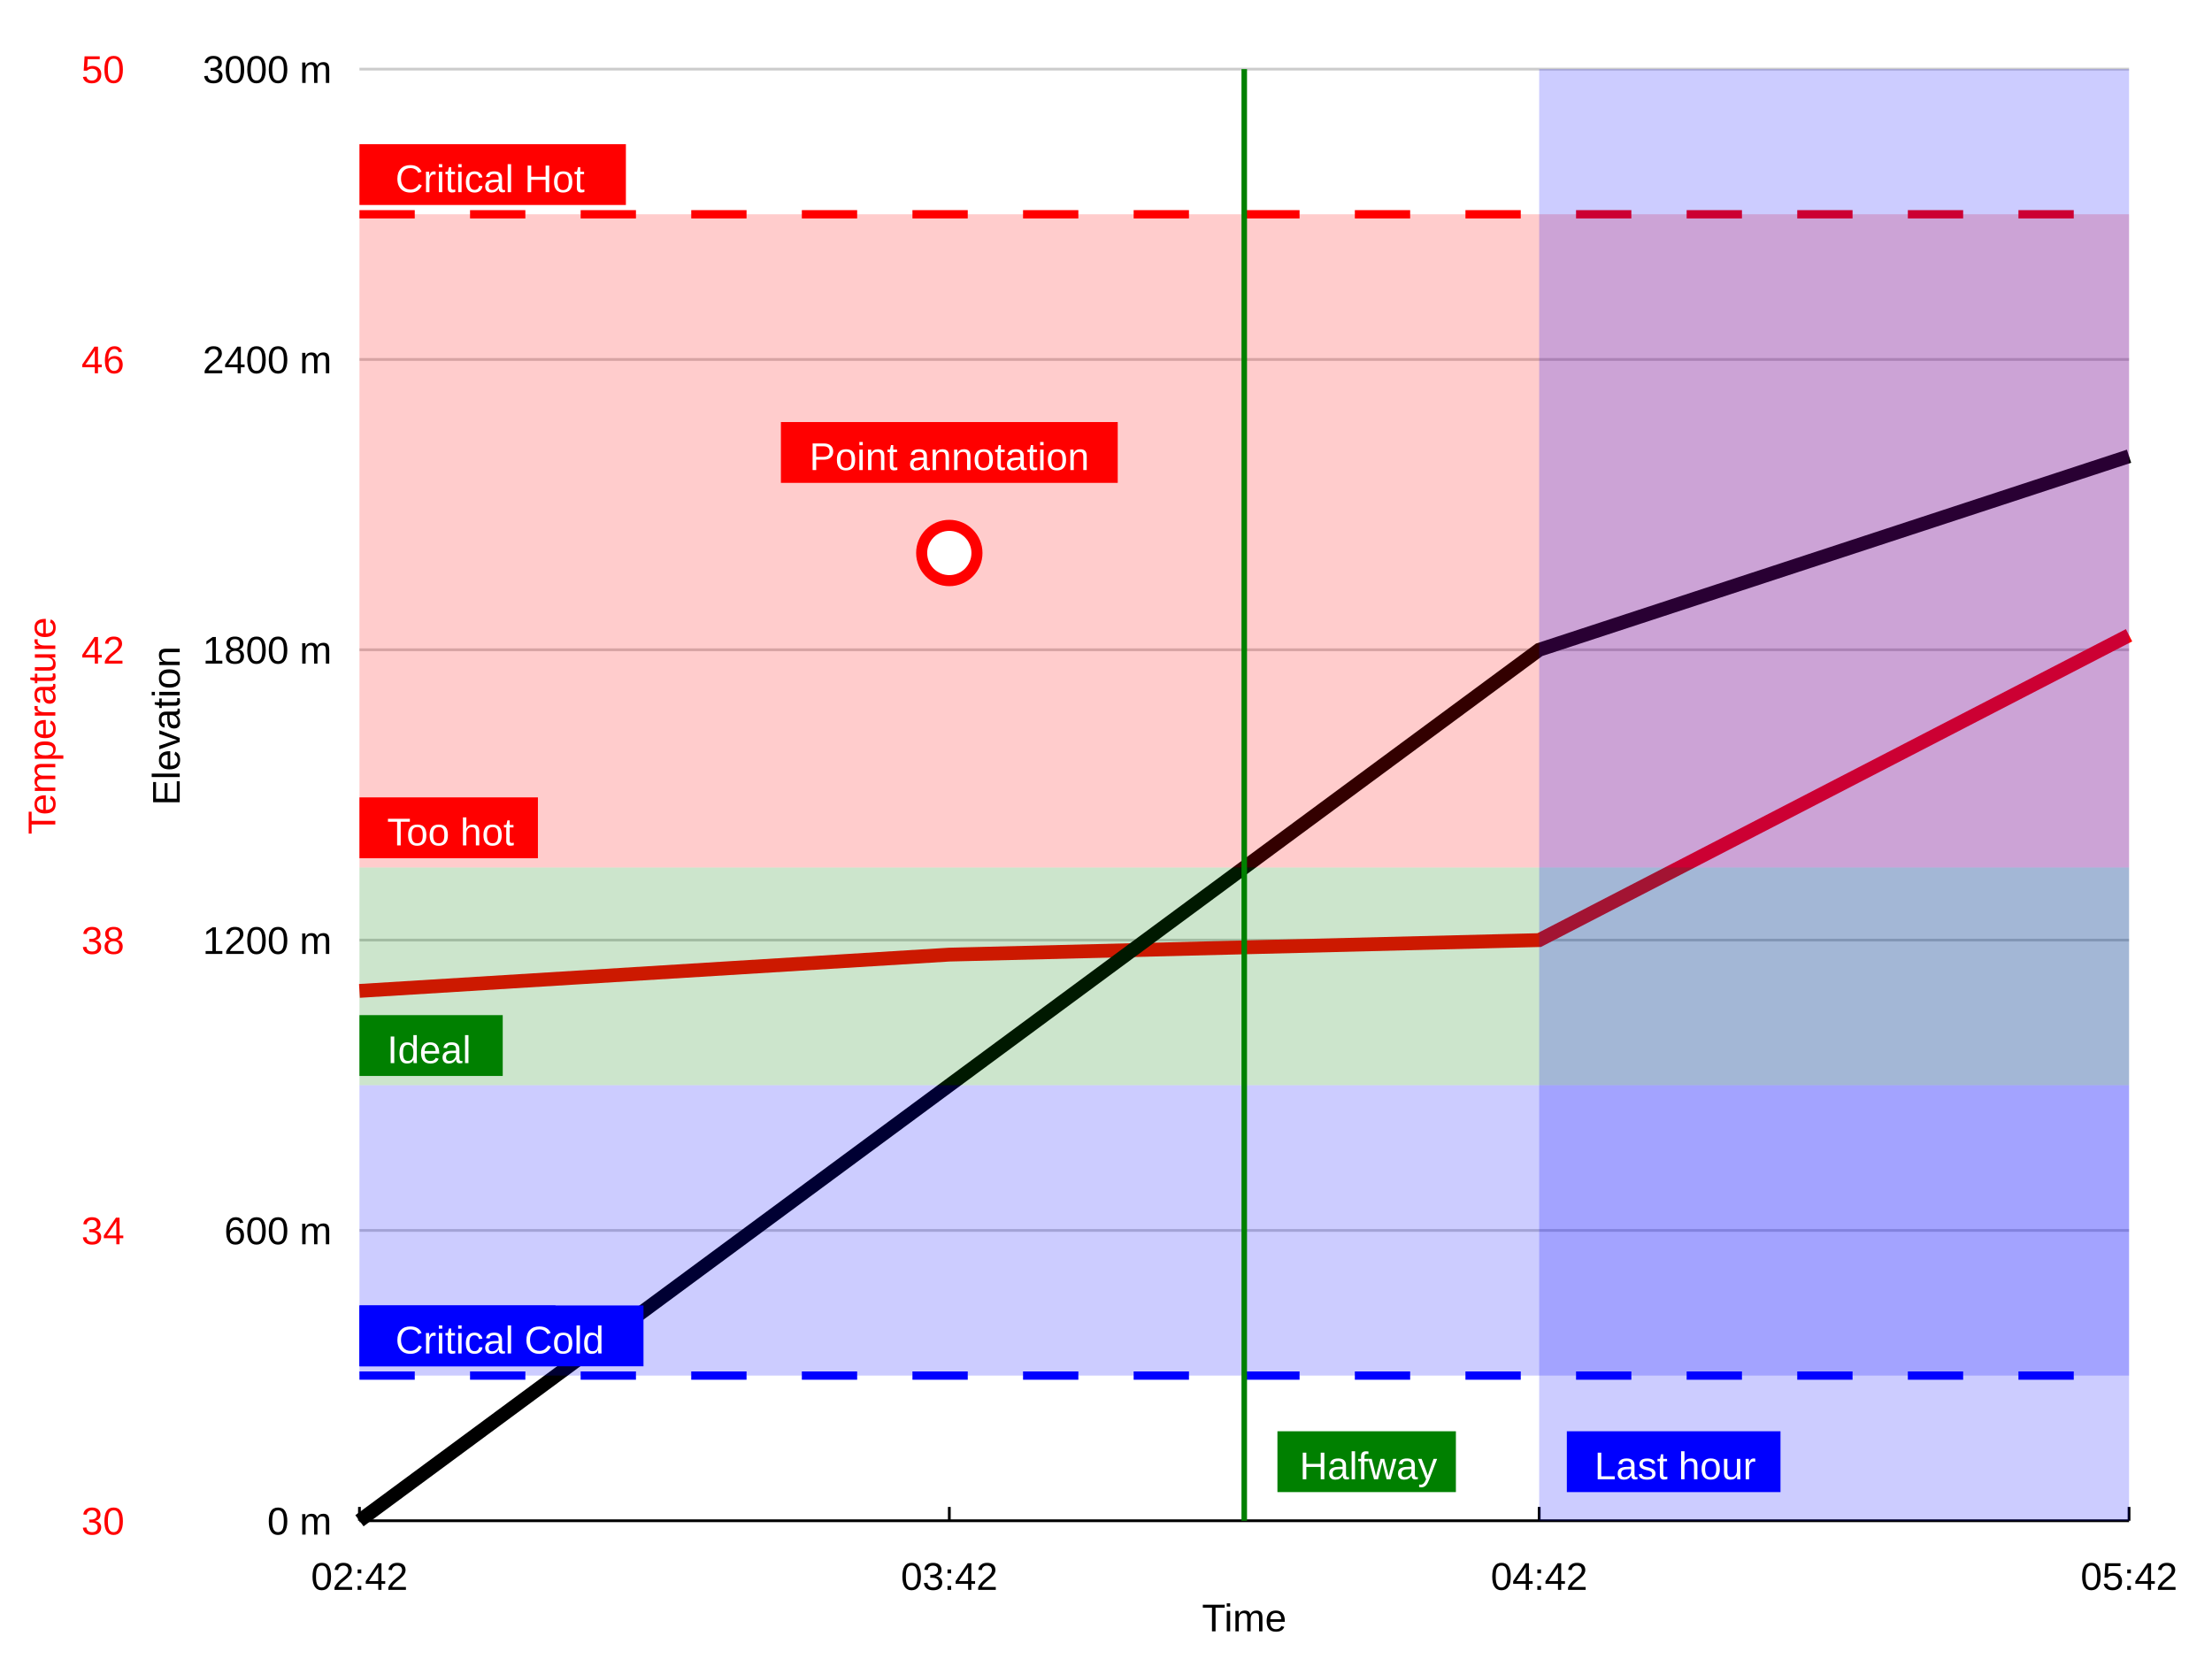
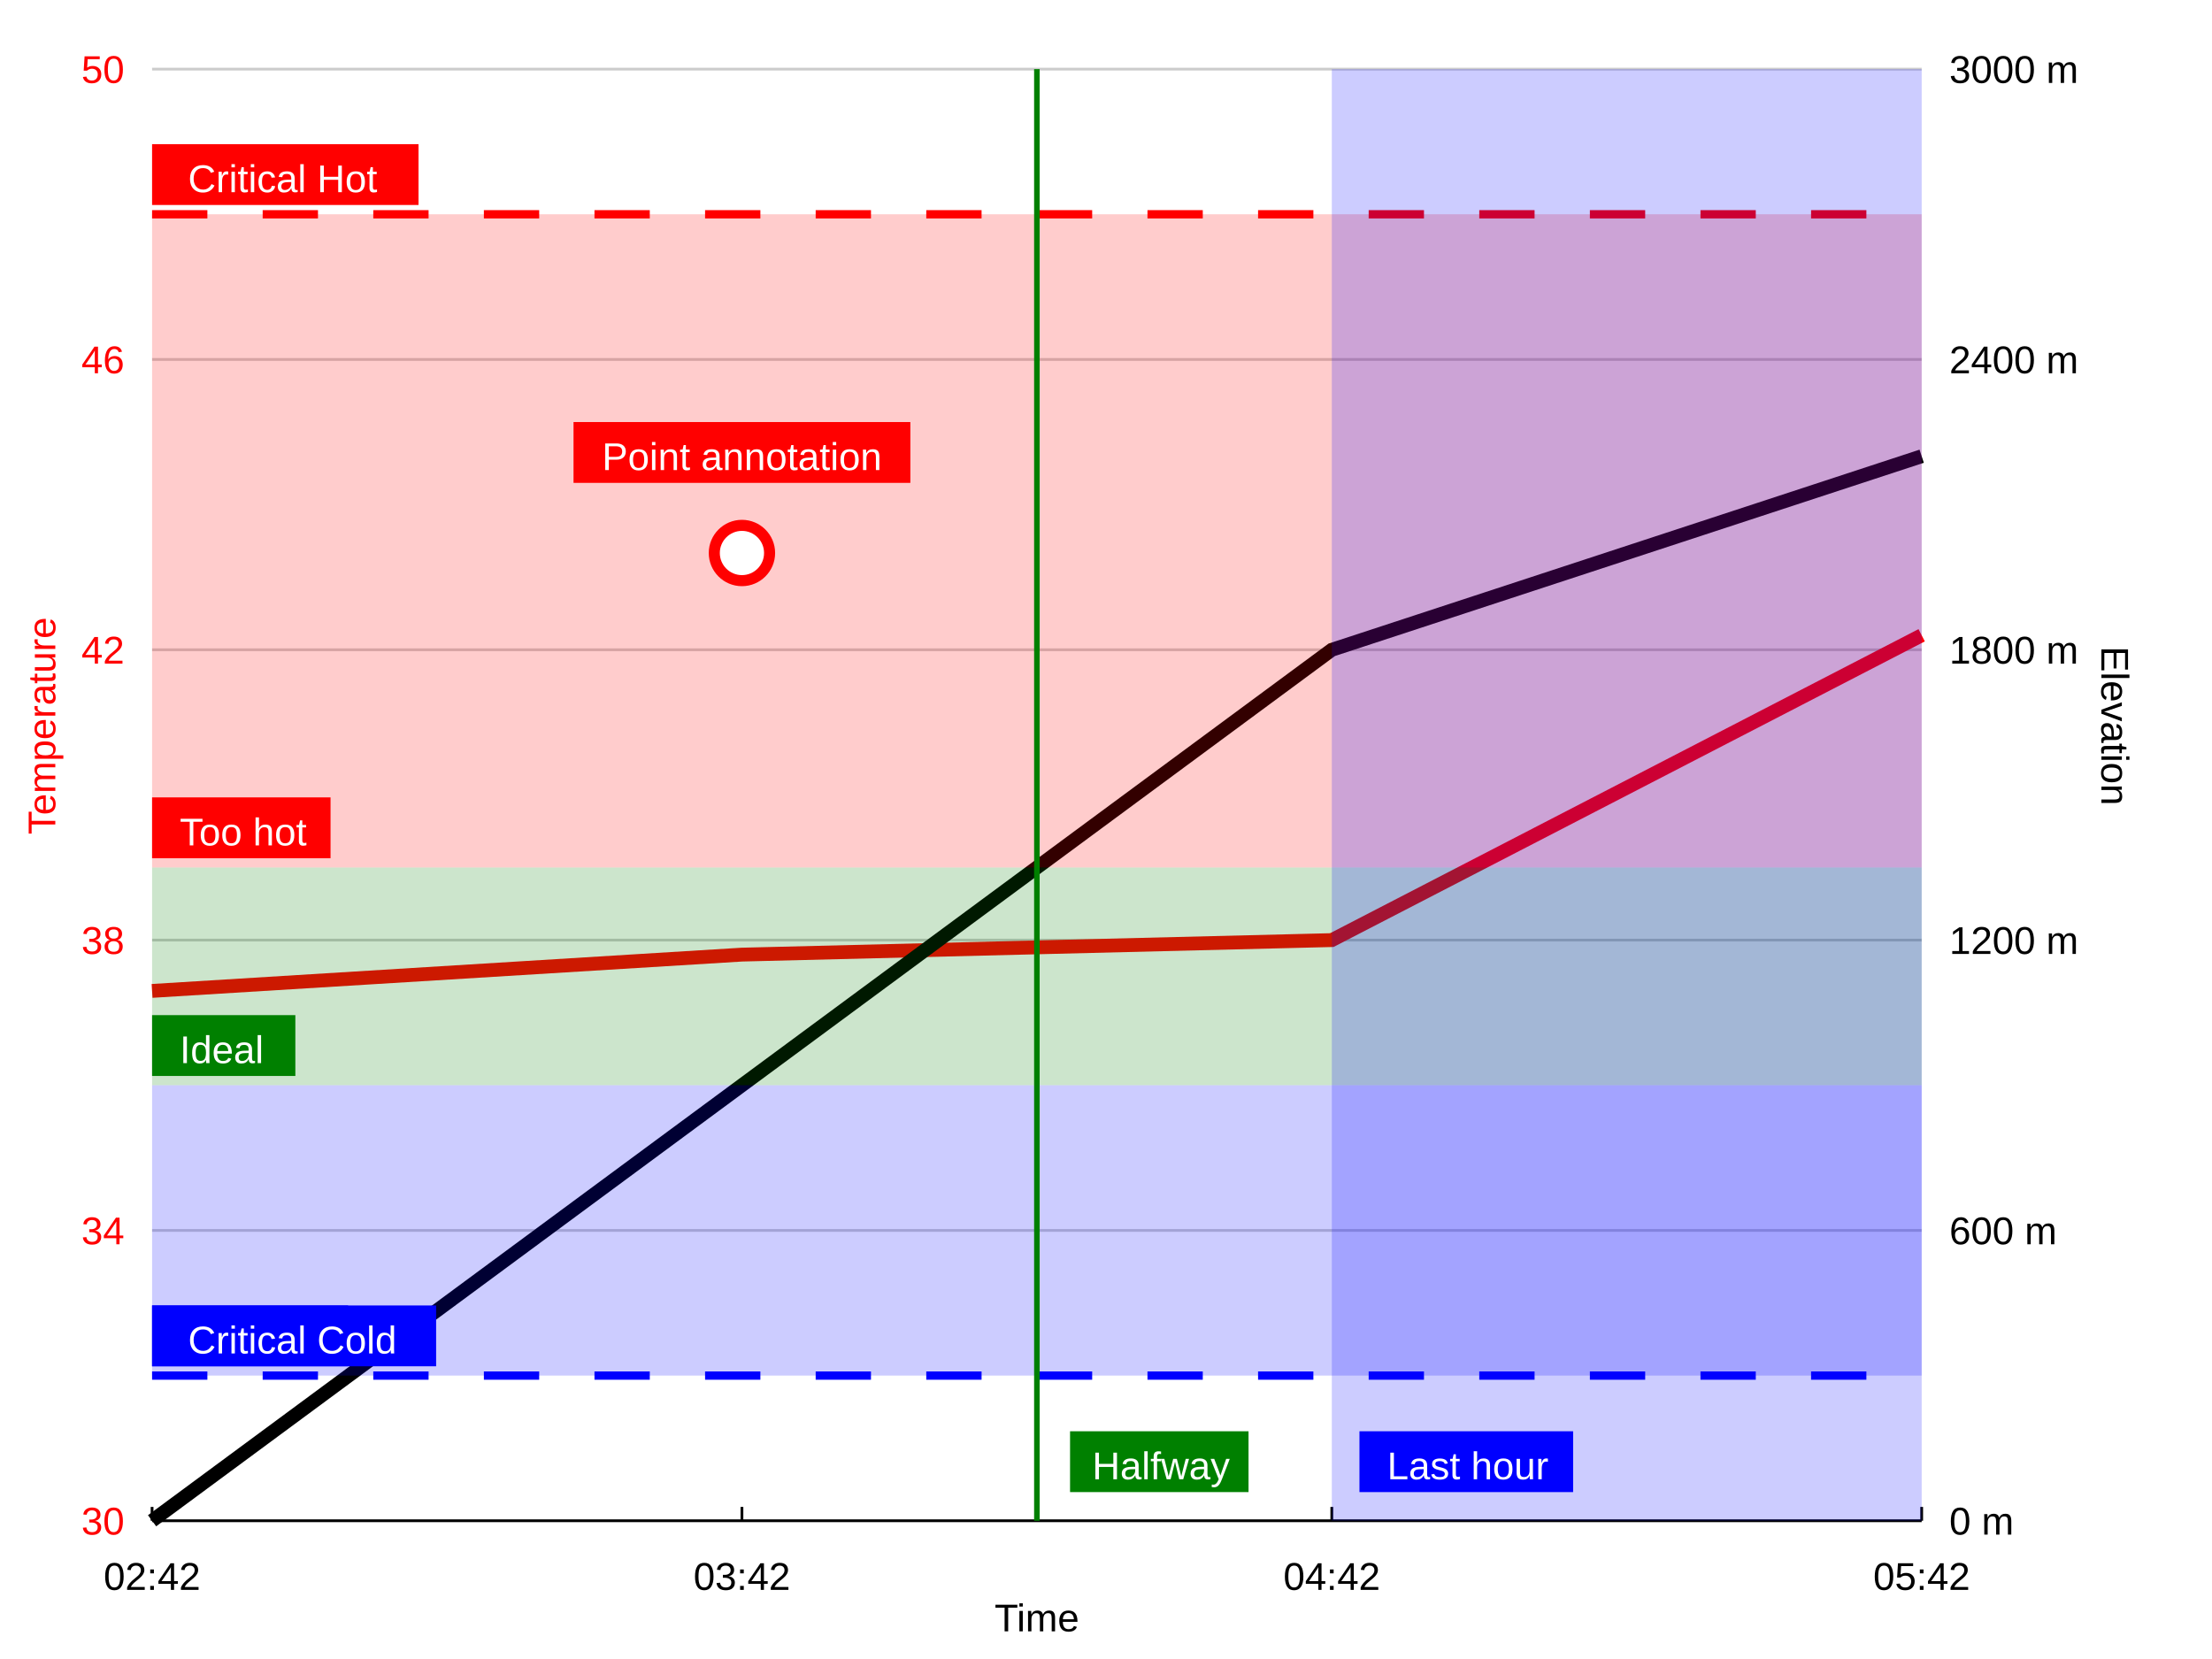
<svg xmlns="http://www.w3.org/2000/svg" width="800" height="600" viewBox="0 0 800 600">
  <rect x="0" y="0" width="800" height="600" fill="white" fill-opacity="1" stroke="none" stroke-width="0" rx="0" ry="0" />
  <text x="45" y="555" font-family="arial" font-size="14" fill="red" stroke="none" stroke-width="0" text-anchor="end" dominant-baseline="alphabetic" alignment-baseline="auto">30</text>
  <text x="45" y="450" font-family="arial" font-size="14" fill="red" stroke="none" stroke-width="0" text-anchor="end" dominant-baseline="alphabetic" alignment-baseline="auto">34</text>
  <text x="45" y="345" font-family="arial" font-size="14" fill="red" stroke="none" stroke-width="0" text-anchor="end" dominant-baseline="alphabetic" alignment-baseline="auto">38</text>
  <text x="45" y="240" font-family="arial" font-size="14" fill="red" stroke="none" stroke-width="0" text-anchor="end" dominant-baseline="alphabetic" alignment-baseline="auto">42</text>
  <text x="45" y="135" font-family="arial" font-size="14" fill="red" stroke="none" stroke-width="0" text-anchor="end" dominant-baseline="alphabetic" alignment-baseline="auto">46</text>
  <text x="45" y="30" font-family="arial" font-size="14" fill="red" stroke="none" stroke-width="0" text-anchor="end" dominant-baseline="alphabetic" alignment-baseline="auto">50</text>
  <text x="20" y="262.5" font-family="arial" font-size="14" fill="red" stroke="none" stroke-width="0" text-anchor="middle" dominant-baseline="alphabetic" alignment-baseline="middle" transform="rotate(270, 20, 262.5)">Temperature</text>
-   <text x="120" y="555" font-family="arial" font-size="14" fill="black" stroke="none" stroke-width="0" text-anchor="end" dominant-baseline="alphabetic" alignment-baseline="auto">0 m</text>
-   <text x="120" y="450" font-family="arial" font-size="14" fill="black" stroke="none" stroke-width="0" text-anchor="end" dominant-baseline="alphabetic" alignment-baseline="auto">600 m</text>
-   <text x="120" y="345" font-family="arial" font-size="14" fill="black" stroke="none" stroke-width="0" text-anchor="end" dominant-baseline="alphabetic" alignment-baseline="auto">1200 m</text>
-   <text x="120" y="240" font-family="arial" font-size="14" fill="black" stroke="none" stroke-width="0" text-anchor="end" dominant-baseline="alphabetic" alignment-baseline="auto">1800 m</text>
-   <text x="120" y="135" font-family="arial" font-size="14" fill="black" stroke="none" stroke-width="0" text-anchor="end" dominant-baseline="alphabetic" alignment-baseline="auto">2400 m</text>
-   <text x="120" y="30" font-family="arial" font-size="14" fill="black" stroke="none" stroke-width="0" text-anchor="end" dominant-baseline="alphabetic" alignment-baseline="auto">3000 m</text>
-   <text x="65" y="262.5" font-family="arial" font-size="14" fill="black" stroke="none" stroke-width="0" text-anchor="middle" dominant-baseline="alphabetic" alignment-baseline="middle" transform="rotate(270, 65, 262.5)">Elevation</text>
-   <line x1="130" y1="550" x2="770" y2="550" stroke="black" stroke-dasharray="none" stroke-width="1" stroke-opacity="1" />
-   <text x="130" y="575" font-family="arial" font-size="14" fill="black" stroke="none" stroke-width="0" text-anchor="middle" dominant-baseline="alphabetic" alignment-baseline="auto">02:42</text>
-   <line x1="130" y1="550" x2="130" y2="545" stroke="black" stroke-dasharray="none" stroke-width="1" stroke-opacity="1" />
-   <text x="343.333" y="575" font-family="arial" font-size="14" fill="black" stroke="none" stroke-width="0" text-anchor="middle" dominant-baseline="alphabetic" alignment-baseline="auto">03:42</text>
-   <line x1="343.333" y1="550" x2="343.333" y2="545" stroke="black" stroke-dasharray="none" stroke-width="1" stroke-opacity="1" />
-   <text x="556.667" y="575" font-family="arial" font-size="14" fill="black" stroke="none" stroke-width="0" text-anchor="middle" dominant-baseline="alphabetic" alignment-baseline="auto">04:42</text>
-   <line x1="556.667" y1="550" x2="556.667" y2="545" stroke="black" stroke-dasharray="none" stroke-width="1" stroke-opacity="1" />
-   <text x="770" y="575" font-family="arial" font-size="14" fill="black" stroke="none" stroke-width="0" text-anchor="middle" dominant-baseline="alphabetic" alignment-baseline="auto">05:42</text>
-   <line x1="770" y1="550" x2="770" y2="545" stroke="black" stroke-dasharray="none" stroke-width="1" stroke-opacity="1" />
-   <text x="450" y="590" font-family="arial" font-size="14" fill="black" stroke="none" stroke-width="0" text-anchor="middle" dominant-baseline="alphabetic" alignment-baseline="auto">Time</text>
-   <line x1="130" y1="445" x2="770" y2="445" stroke="black" stroke-dasharray="none" stroke-width="1" stroke-opacity="0.2" />
-   <line x1="130" y1="340" x2="770" y2="340" stroke="black" stroke-dasharray="none" stroke-width="1" stroke-opacity="0.2" />
-   <line x1="130" y1="235" x2="770" y2="235" stroke="black" stroke-dasharray="none" stroke-width="1" stroke-opacity="0.2" />
-   <line x1="130" y1="130" x2="770" y2="130" stroke="black" stroke-dasharray="none" stroke-width="1" stroke-opacity="0.2" />
-   <line x1="130" y1="25" x2="770" y2="25" stroke="black" stroke-dasharray="none" stroke-width="1" stroke-opacity="0.2" />
-   <path d="M 130,358.375 L 343.333,345.25 L 556.667,340 L 770,229.75" fill="none" stroke="#FF0000" stroke-width="5" />
-   <path d="M 130,550 L 343.333,392.5 L 556.667,235 L 770,165" fill="none" stroke="black" stroke-width="5" />
-   <line x1="130" y1="77.5" x2="770" y2="77.5" stroke="red" stroke-dasharray="20,20" stroke-width="3" stroke-opacity="1" />
-   <rect x="130" y="52.136" width="96.364" height="22" fill="red" fill-opacity="1" stroke="none" stroke-width="0" rx="0" ry="0" />
-   <text x="143" y="69.5" font-family="arial" font-size="14" fill="white" stroke="none" stroke-width="0" text-anchor="start" dominant-baseline="alphabetic" alignment-baseline="auto">Critical Hot</text>
-   <rect x="130" y="77.5" width="640" height="236.25" fill="red" fill-opacity="0.2" stroke="none" stroke-width="0" rx="0" ry="0" />
-   <rect x="130" y="288.386" width="64.545" height="22" fill="red" fill-opacity="1" stroke="none" stroke-width="0" rx="0" ry="0" />
-   <text x="140" y="305.75" font-family="arial" font-size="14" fill="white" stroke="none" stroke-width="0" text-anchor="start" dominant-baseline="alphabetic" alignment-baseline="auto">Too hot</text>
-   <rect x="130" y="313.75" width="640" height="78.75" fill="green" fill-opacity="0.2" stroke="none" stroke-width="0" rx="0" ry="0" />
-   <rect x="130" y="367.136" width="51.818" height="22" fill="green" fill-opacity="1" stroke="none" stroke-width="0" rx="0" ry="0" />
-   <text x="140" y="384.5" font-family="arial" font-size="14" fill="white" stroke="none" stroke-width="0" text-anchor="start" dominant-baseline="alphabetic" alignment-baseline="auto">Ideal</text>
-   <rect x="130" y="392.5" width="640" height="105" fill="blue" fill-opacity="0.2" stroke="none" stroke-width="0" rx="0" ry="0" />
-   <rect x="130" y="472.136" width="70.909" height="22" fill="blue" fill-opacity="1" stroke="none" stroke-width="0" rx="0" ry="0" />
-   <text x="140" y="489.5" font-family="arial" font-size="14" fill="white" stroke="none" stroke-width="0" text-anchor="start" dominant-baseline="alphabetic" alignment-baseline="auto">Too cold</text>
-   <line x1="130" y1="497.5" x2="770" y2="497.5" stroke="blue" stroke-dasharray="20,20" stroke-width="3" stroke-opacity="1" />
-   <rect x="130" y="472.136" width="102.727" height="22" fill="blue" fill-opacity="1" stroke="none" stroke-width="0" rx="0" ry="0" />
-   <text x="143" y="489.5" font-family="arial" font-size="14" fill="white" stroke="none" stroke-width="0" text-anchor="start" dominant-baseline="alphabetic" alignment-baseline="auto">Critical Cold</text>
-   <circle cx="343.333" cy="200" r="10" fill="white" stroke="red" stroke-width="4" />
-   <rect x="282.424" y="152.636" width="121.818" height="22" fill="red" fill-opacity="1" stroke="none" stroke-width="0" rx="0" ry="0" />
-   <text x="343.333" y="170" font-family="arial" font-size="14" fill="white" stroke="none" stroke-width="0" text-anchor="middle" dominant-baseline="alphabetic" alignment-baseline="auto">Point annotation</text>
-   <line x1="450" y1="550" x2="450" y2="25" stroke="green" stroke-dasharray="none" stroke-width="2" stroke-opacity="1" />
-   <rect x="462" y="517.636" width="64.545" height="22" fill="green" fill-opacity="1" stroke="none" stroke-width="0" rx="0" ry="0" />
-   <text x="470" y="535" font-family="arial" font-size="14" fill="white" stroke="none" stroke-width="0" text-anchor="start" dominant-baseline="alphabetic" alignment-baseline="auto">Halfway</text>
-   <rect x="556.667" y="25" width="213.333" height="525" fill="blue" fill-opacity="0.2" stroke="none" stroke-width="0" rx="0" ry="0" />
-   <rect x="566.667" y="517.636" width="77.273" height="22" fill="blue" fill-opacity="1" stroke="none" stroke-width="0" rx="0" ry="0" />
-   <text x="576.667" y="535" font-family="arial" font-size="14" fill="white" stroke="none" stroke-width="0" text-anchor="start" dominant-baseline="alphabetic" alignment-baseline="auto">Last hour</text>
+   <text x="705" y="555" font-family="arial" font-size="14" fill="black" stroke="none" stroke-width="0" text-anchor="start" dominant-baseline="alphabetic" alignment-baseline="auto">0 m</text>
+   <text x="705" y="450" font-family="arial" font-size="14" fill="black" stroke="none" stroke-width="0" text-anchor="start" dominant-baseline="alphabetic" alignment-baseline="auto">600 m</text>
+   <text x="705" y="345" font-family="arial" font-size="14" fill="black" stroke="none" stroke-width="0" text-anchor="start" dominant-baseline="alphabetic" alignment-baseline="auto">1200 m</text>
+   <text x="705" y="240" font-family="arial" font-size="14" fill="black" stroke="none" stroke-width="0" text-anchor="start" dominant-baseline="alphabetic" alignment-baseline="auto">1800 m</text>
+   <text x="705" y="135" font-family="arial" font-size="14" fill="black" stroke="none" stroke-width="0" text-anchor="start" dominant-baseline="alphabetic" alignment-baseline="auto">2400 m</text>
+   <text x="705" y="30" font-family="arial" font-size="14" fill="black" stroke="none" stroke-width="0" text-anchor="start" dominant-baseline="alphabetic" alignment-baseline="auto">3000 m</text>
+   <text x="760" y="262.5" font-family="arial" font-size="14" fill="black" stroke="none" stroke-width="0" text-anchor="middle" dominant-baseline="alphabetic" alignment-baseline="middle" transform="rotate(90, 760, 262.5)">Elevation</text>
+   <line x1="55" y1="550" x2="695" y2="550" stroke="black" stroke-dasharray="none" stroke-width="1" stroke-opacity="1" />
+   <text x="55" y="575" font-family="arial" font-size="14" fill="black" stroke="none" stroke-width="0" text-anchor="middle" dominant-baseline="alphabetic" alignment-baseline="auto">02:42</text>
+   <line x1="55" y1="550" x2="55" y2="545" stroke="black" stroke-dasharray="none" stroke-width="1" stroke-opacity="1" />
+   <text x="268.333" y="575" font-family="arial" font-size="14" fill="black" stroke="none" stroke-width="0" text-anchor="middle" dominant-baseline="alphabetic" alignment-baseline="auto">03:42</text>
+   <line x1="268.333" y1="550" x2="268.333" y2="545" stroke="black" stroke-dasharray="none" stroke-width="1" stroke-opacity="1" />
+   <text x="481.667" y="575" font-family="arial" font-size="14" fill="black" stroke="none" stroke-width="0" text-anchor="middle" dominant-baseline="alphabetic" alignment-baseline="auto">04:42</text>
+   <line x1="481.667" y1="550" x2="481.667" y2="545" stroke="black" stroke-dasharray="none" stroke-width="1" stroke-opacity="1" />
+   <text x="695" y="575" font-family="arial" font-size="14" fill="black" stroke="none" stroke-width="0" text-anchor="middle" dominant-baseline="alphabetic" alignment-baseline="auto">05:42</text>
+   <line x1="695" y1="550" x2="695" y2="545" stroke="black" stroke-dasharray="none" stroke-width="1" stroke-opacity="1" />
+   <text x="375" y="590" font-family="arial" font-size="14" fill="black" stroke="none" stroke-width="0" text-anchor="middle" dominant-baseline="alphabetic" alignment-baseline="auto">Time</text>
+   <line x1="55" y1="445" x2="695" y2="445" stroke="black" stroke-dasharray="none" stroke-width="1" stroke-opacity="0.2" />
+   <line x1="55" y1="340" x2="695" y2="340" stroke="black" stroke-dasharray="none" stroke-width="1" stroke-opacity="0.2" />
+   <line x1="55" y1="235" x2="695" y2="235" stroke="black" stroke-dasharray="none" stroke-width="1" stroke-opacity="0.2" />
+   <line x1="55" y1="130" x2="695" y2="130" stroke="black" stroke-dasharray="none" stroke-width="1" stroke-opacity="0.2" />
+   <line x1="55" y1="25" x2="695" y2="25" stroke="black" stroke-dasharray="none" stroke-width="1" stroke-opacity="0.2" />
+   <path d="M 55,358.375 L 268.333,345.25 L 481.667,340 L 695,229.75" fill="none" stroke="#FF0000" stroke-width="5" />
+   <path d="M 55,550 L 268.333,392.5 L 481.667,235 L 695,165" fill="none" stroke="black" stroke-width="5" />
+   <line x1="55" y1="77.5" x2="695" y2="77.5" stroke="red" stroke-dasharray="20,20" stroke-width="3" stroke-opacity="1" />
+   <rect x="55" y="52.136" width="96.364" height="22" fill="red" fill-opacity="1" stroke="none" stroke-width="0" rx="0" ry="0" />
+   <text x="68" y="69.5" font-family="arial" font-size="14" fill="white" stroke="none" stroke-width="0" text-anchor="start" dominant-baseline="alphabetic" alignment-baseline="auto">Critical Hot</text>
+   <rect x="55" y="77.5" width="640" height="236.25" fill="red" fill-opacity="0.2" stroke="none" stroke-width="0" rx="0" ry="0" />
+   <rect x="55" y="288.386" width="64.545" height="22" fill="red" fill-opacity="1" stroke="none" stroke-width="0" rx="0" ry="0" />
+   <text x="65" y="305.75" font-family="arial" font-size="14" fill="white" stroke="none" stroke-width="0" text-anchor="start" dominant-baseline="alphabetic" alignment-baseline="auto">Too hot</text>
+   <rect x="55" y="313.75" width="640" height="78.75" fill="green" fill-opacity="0.2" stroke="none" stroke-width="0" rx="0" ry="0" />
+   <rect x="55" y="367.136" width="51.818" height="22" fill="green" fill-opacity="1" stroke="none" stroke-width="0" rx="0" ry="0" />
+   <text x="65" y="384.5" font-family="arial" font-size="14" fill="white" stroke="none" stroke-width="0" text-anchor="start" dominant-baseline="alphabetic" alignment-baseline="auto">Ideal</text>
+   <rect x="55" y="392.5" width="640" height="105" fill="blue" fill-opacity="0.2" stroke="none" stroke-width="0" rx="0" ry="0" />
+   <rect x="55" y="472.136" width="70.909" height="22" fill="blue" fill-opacity="1" stroke="none" stroke-width="0" rx="0" ry="0" />
+   <text x="65" y="489.5" font-family="arial" font-size="14" fill="white" stroke="none" stroke-width="0" text-anchor="start" dominant-baseline="alphabetic" alignment-baseline="auto">Too cold</text>
+   <line x1="55" y1="497.5" x2="695" y2="497.5" stroke="blue" stroke-dasharray="20,20" stroke-width="3" stroke-opacity="1" />
+   <rect x="55" y="472.136" width="102.727" height="22" fill="blue" fill-opacity="1" stroke="none" stroke-width="0" rx="0" ry="0" />
+   <text x="68" y="489.5" font-family="arial" font-size="14" fill="white" stroke="none" stroke-width="0" text-anchor="start" dominant-baseline="alphabetic" alignment-baseline="auto">Critical Cold</text>
+   <circle cx="268.333" cy="200" r="10" fill="white" stroke="red" stroke-width="4" />
+   <rect x="207.424" y="152.636" width="121.818" height="22" fill="red" fill-opacity="1" stroke="none" stroke-width="0" rx="0" ry="0" />
+   <text x="268.333" y="170" font-family="arial" font-size="14" fill="white" stroke="none" stroke-width="0" text-anchor="middle" dominant-baseline="alphabetic" alignment-baseline="auto">Point annotation</text>
+   <line x1="375" y1="550" x2="375" y2="25" stroke="green" stroke-dasharray="none" stroke-width="2" stroke-opacity="1" />
+   <rect x="387" y="517.636" width="64.545" height="22" fill="green" fill-opacity="1" stroke="none" stroke-width="0" rx="0" ry="0" />
+   <text x="395" y="535" font-family="arial" font-size="14" fill="white" stroke="none" stroke-width="0" text-anchor="start" dominant-baseline="alphabetic" alignment-baseline="auto">Halfway</text>
+   <rect x="481.667" y="25" width="213.333" height="525" fill="blue" fill-opacity="0.2" stroke="none" stroke-width="0" rx="0" ry="0" />
+   <rect x="491.667" y="517.636" width="77.273" height="22" fill="blue" fill-opacity="1" stroke="none" stroke-width="0" rx="0" ry="0" />
+   <text x="501.667" y="535" font-family="arial" font-size="14" fill="white" stroke="none" stroke-width="0" text-anchor="start" dominant-baseline="alphabetic" alignment-baseline="auto">Last hour</text>
</svg>
